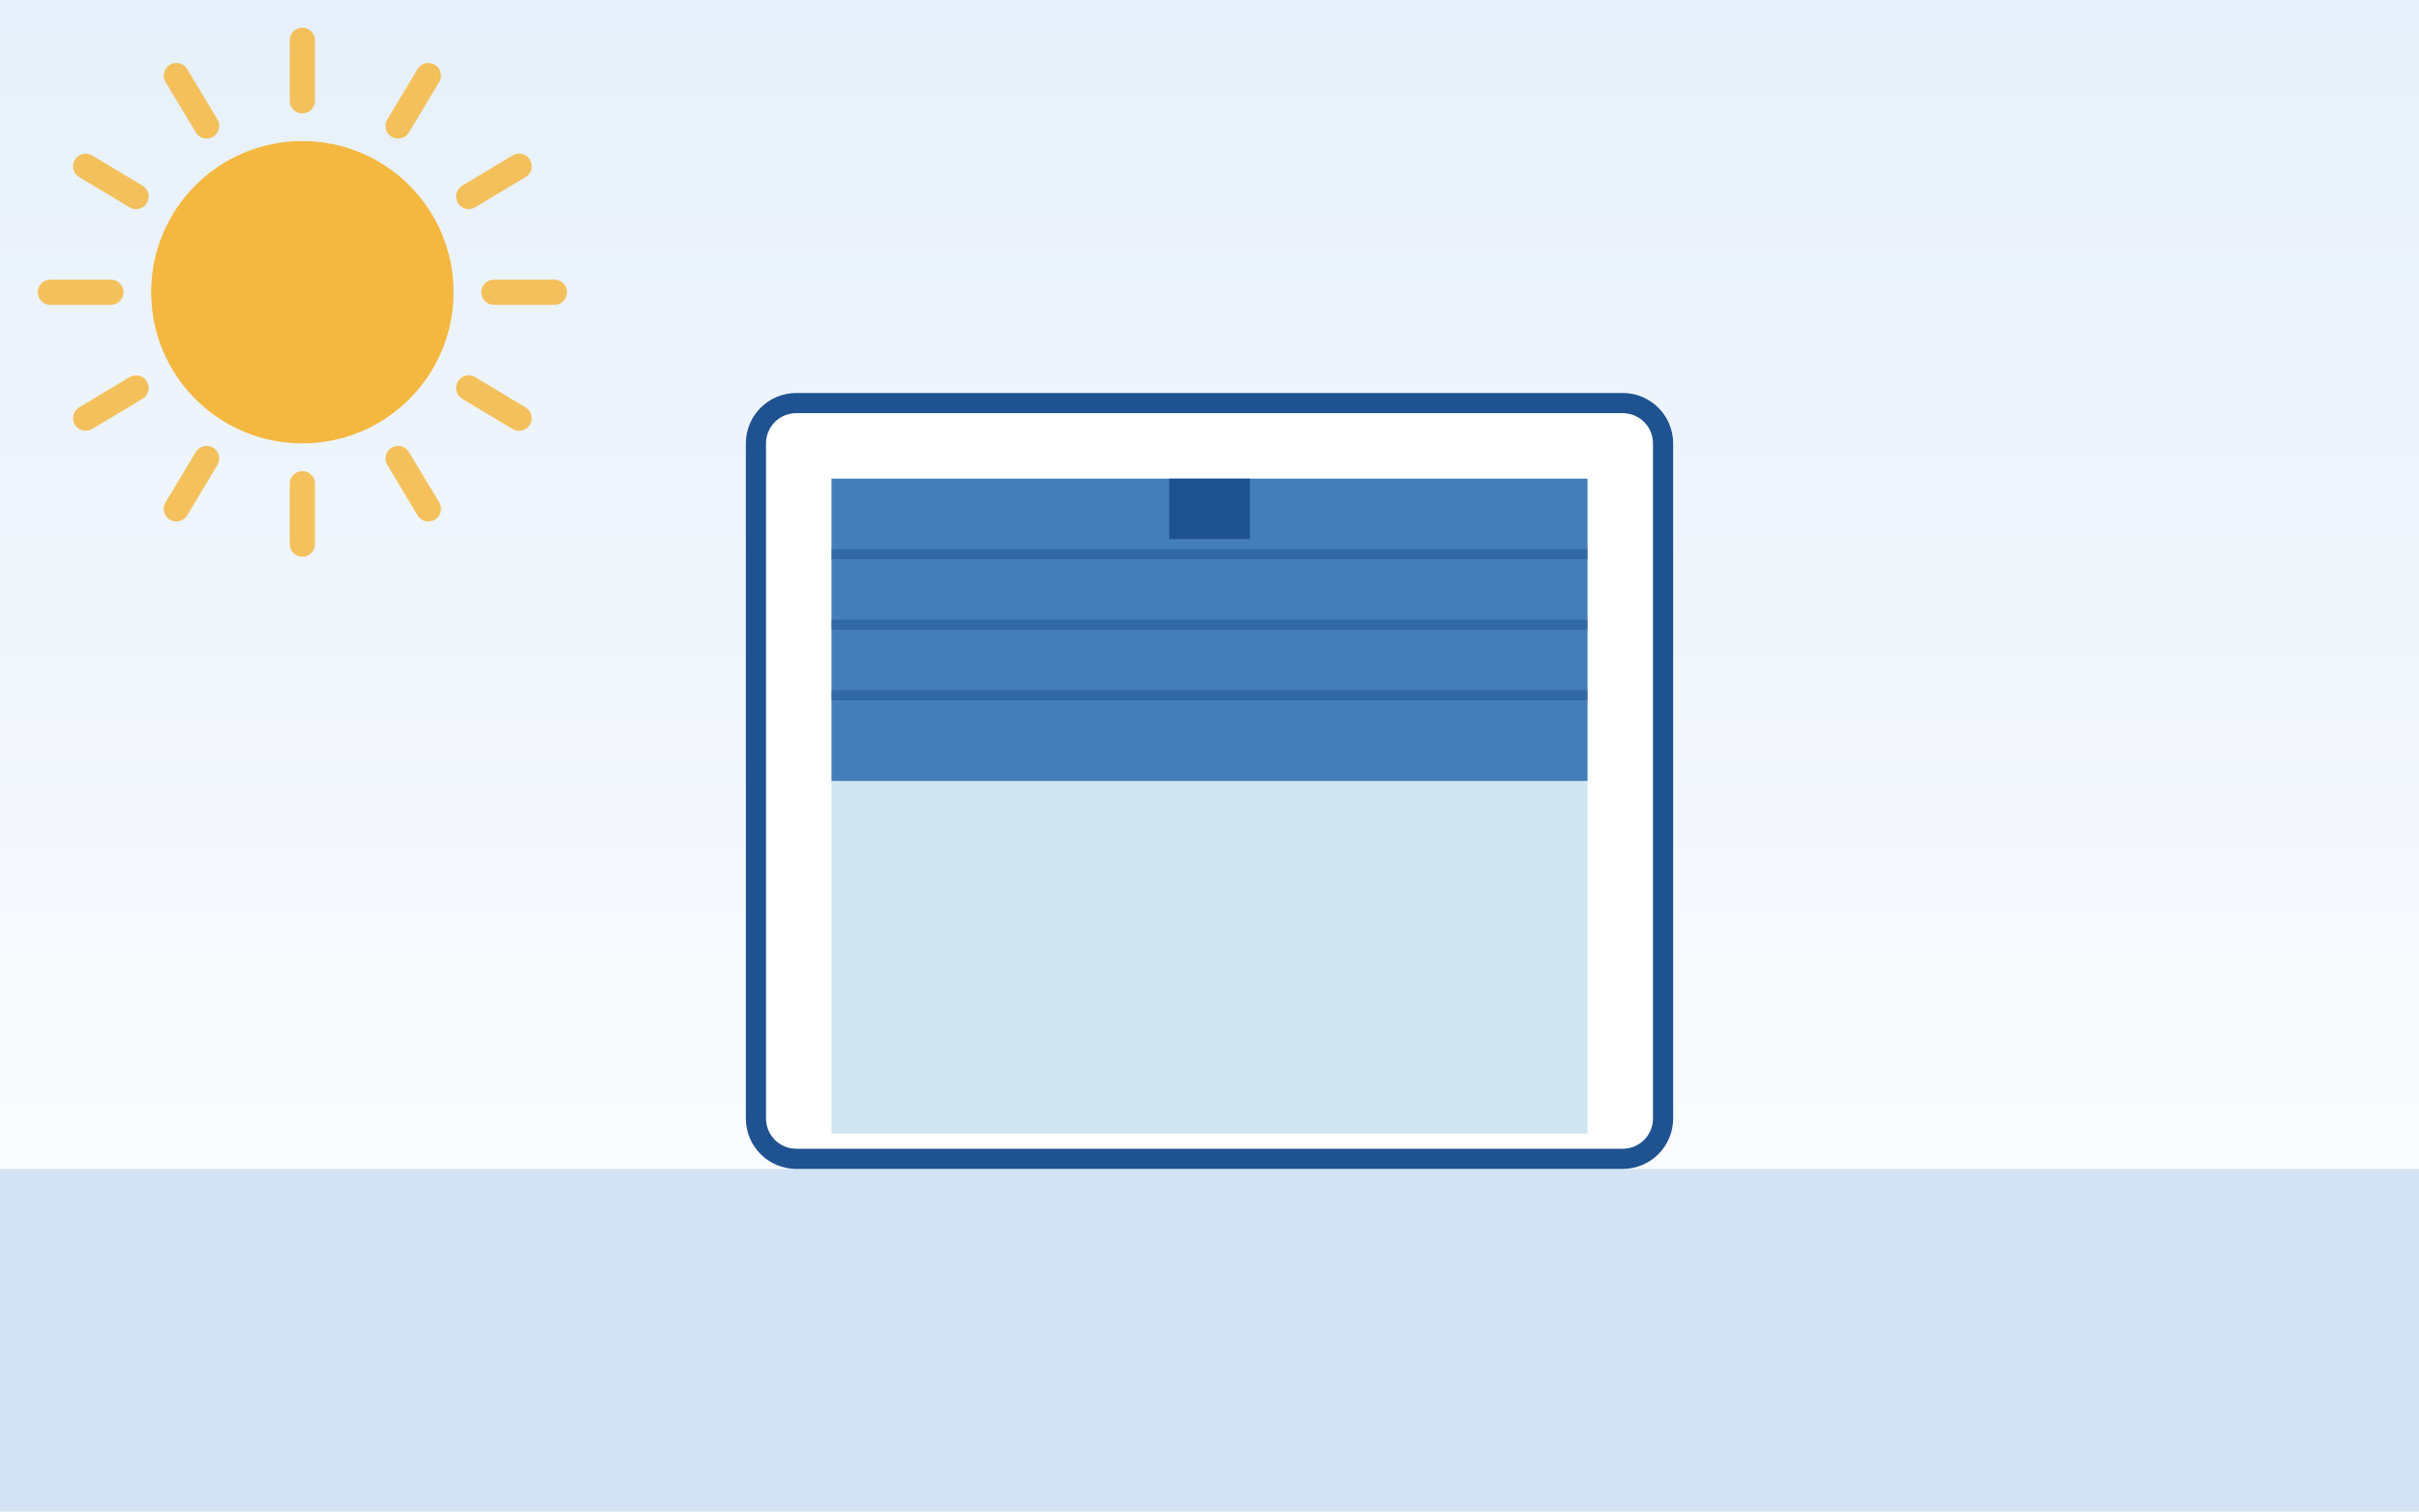
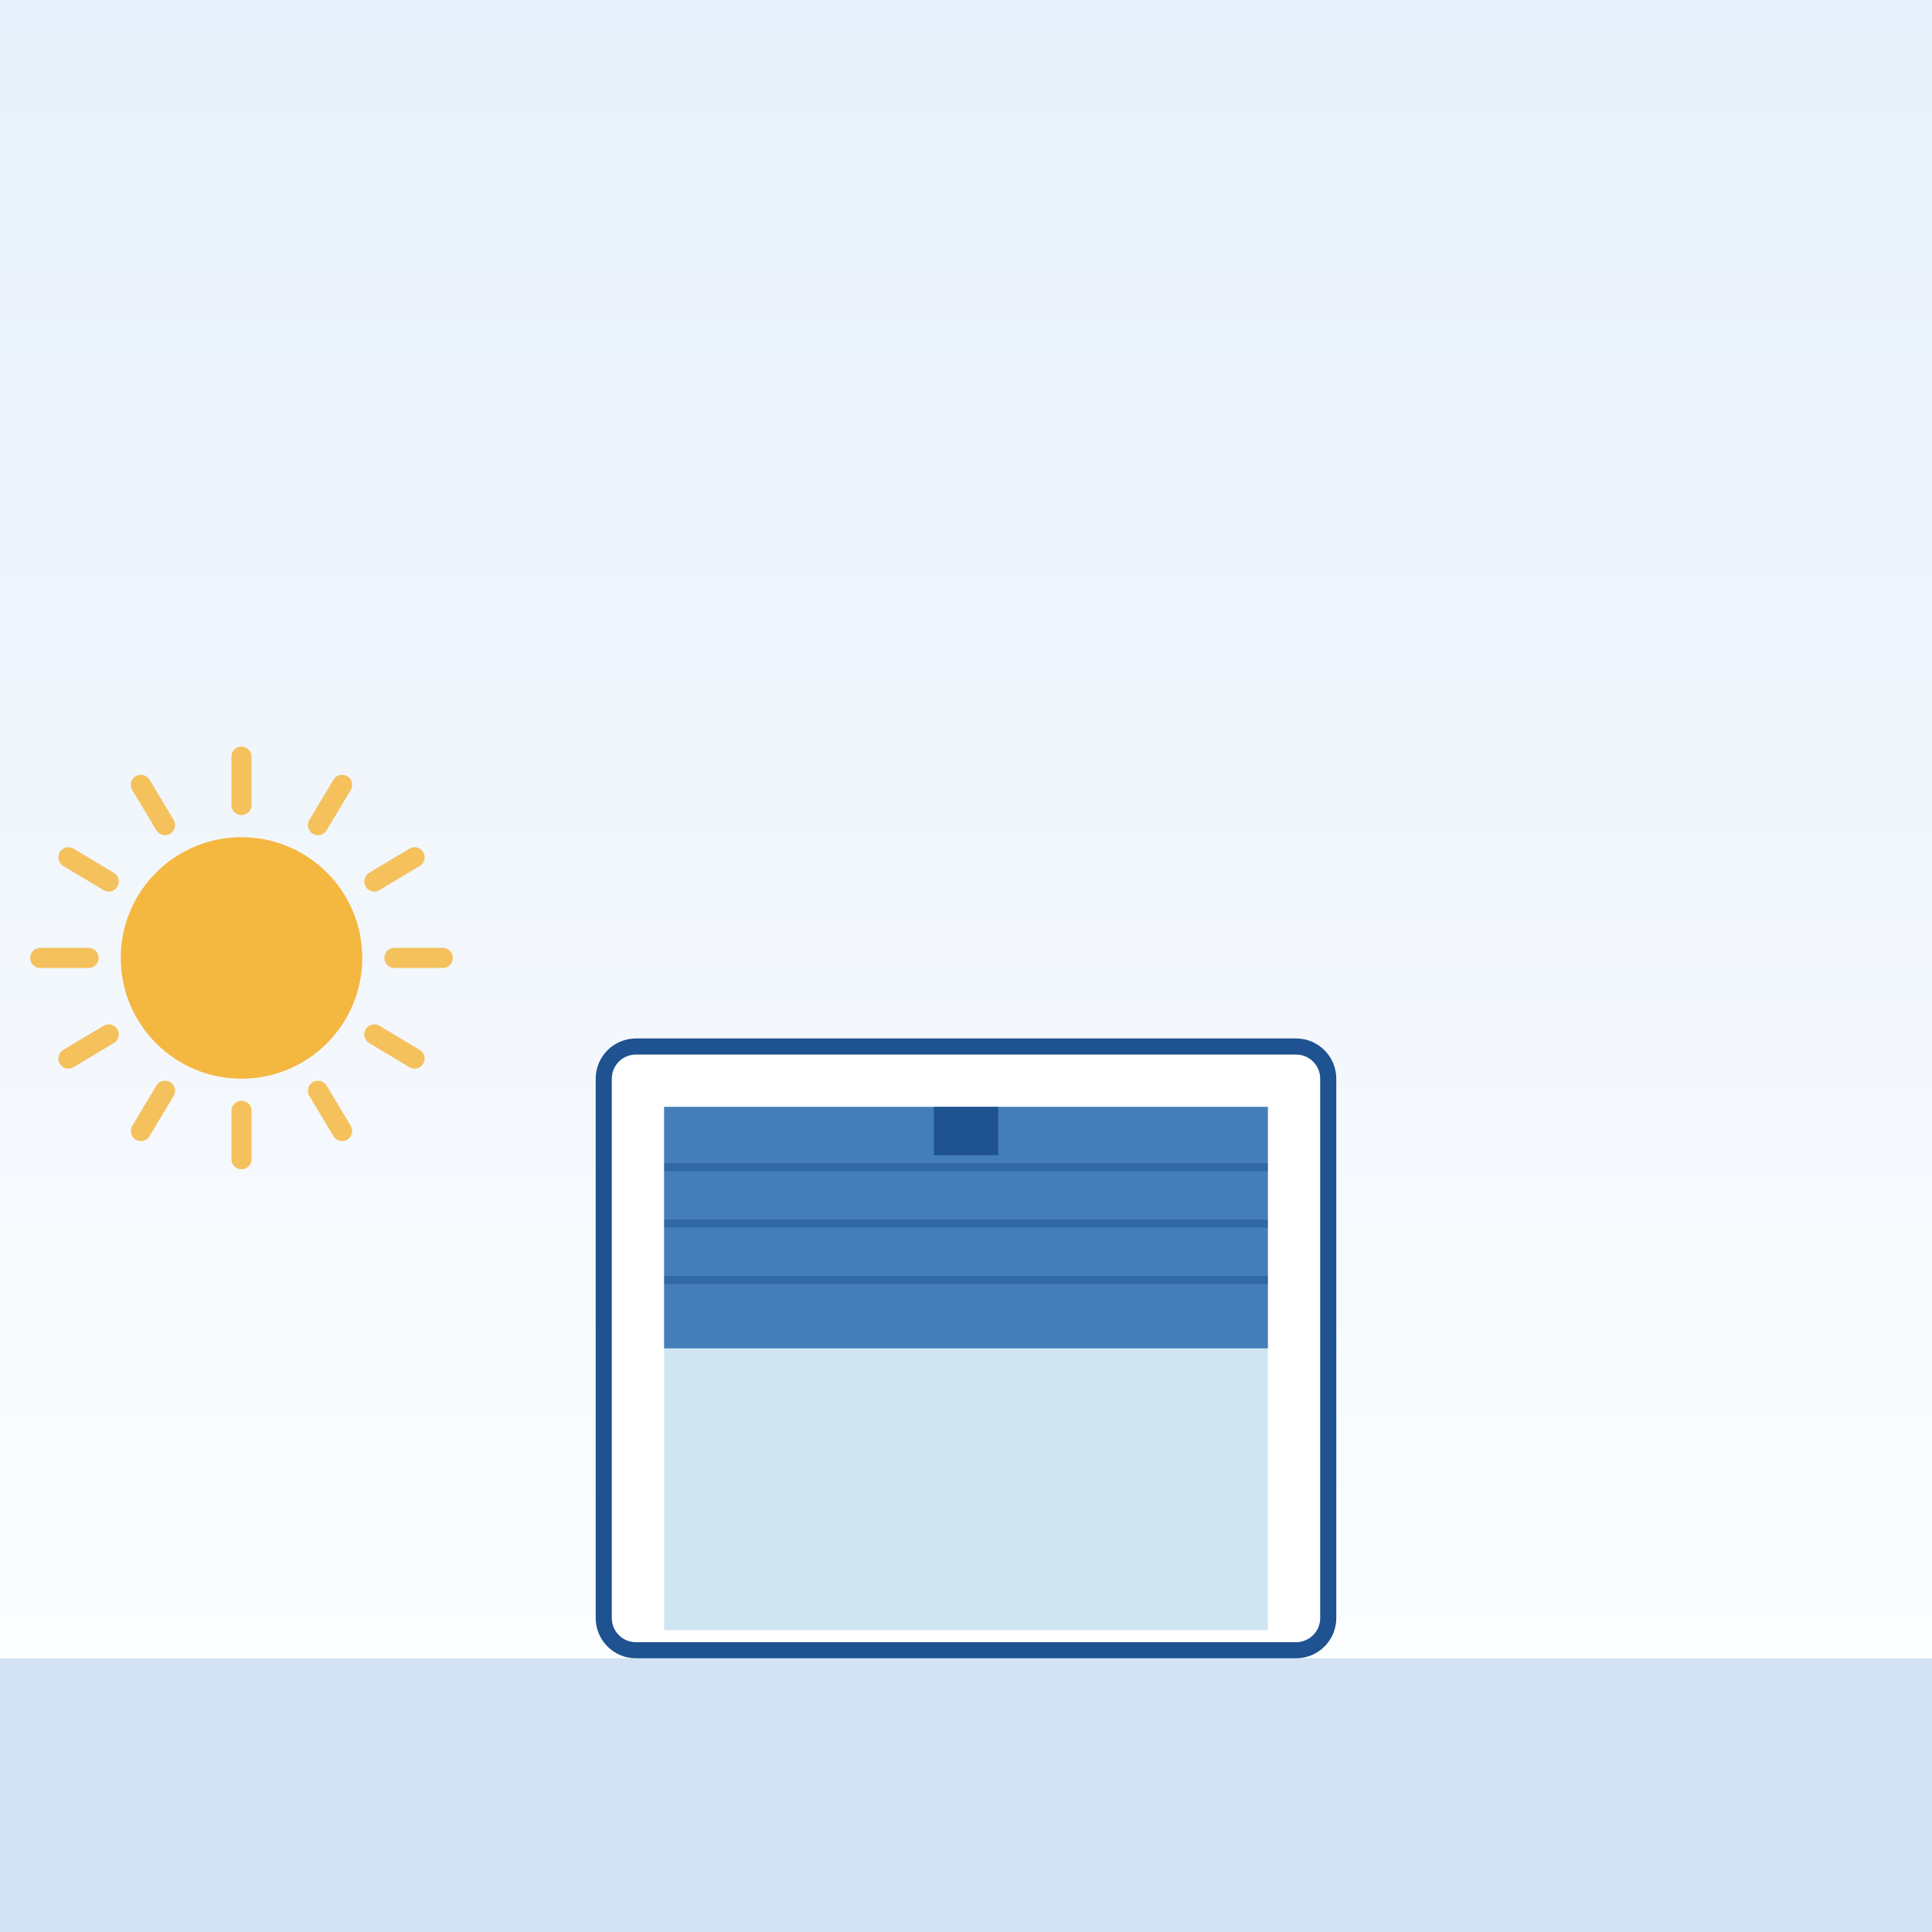
- <svg xmlns="http://www.w3.org/2000/svg" viewBox="0 0 480 300" fill="none">
+ <svg xmlns="http://www.w3.org/2000/svg" viewBox="0 0 400 400" fill="none">
  <defs>
    <linearGradient id="sky" x1="0" y1="0" x2="0" y2="1">
      <stop offset="0" stop-color="#e7f0fa" />
      <stop offset="1" stop-color="#ffffff" />
    </linearGradient>
  </defs>
-   <rect width="480" height="300" fill="url(#sky)" />
-   <line x1="98" y1="58" x2="110" y2="58" stroke="#f4b740" stroke-width="5" stroke-linecap="round" opacity=".85" />
-   <line x1="93" y1="77" x2="103" y2="83" stroke="#f4b740" stroke-width="5" stroke-linecap="round" opacity=".85" />
-   <line x1="79" y1="91" x2="85" y2="101" stroke="#f4b740" stroke-width="5" stroke-linecap="round" opacity=".85" />
-   <line x1="60" y1="96" x2="60" y2="108" stroke="#f4b740" stroke-width="5" stroke-linecap="round" opacity=".85" />
-   <line x1="41" y1="91" x2="35" y2="101" stroke="#f4b740" stroke-width="5" stroke-linecap="round" opacity=".85" />
-   <line x1="27" y1="77" x2="17" y2="83" stroke="#f4b740" stroke-width="5" stroke-linecap="round" opacity=".85" />
-   <line x1="22" y1="58" x2="10" y2="58" stroke="#f4b740" stroke-width="5" stroke-linecap="round" opacity=".85" />
-   <line x1="27" y1="39" x2="17" y2="33" stroke="#f4b740" stroke-width="5" stroke-linecap="round" opacity=".85" />
-   <line x1="41" y1="25" x2="35" y2="15" stroke="#f4b740" stroke-width="5" stroke-linecap="round" opacity=".85" />
-   <line x1="60" y1="20" x2="60" y2="8" stroke="#f4b740" stroke-width="5" stroke-linecap="round" opacity=".85" />
-   <line x1="79" y1="25" x2="85" y2="15" stroke="#f4b740" stroke-width="5" stroke-linecap="round" opacity=".85" />
-   <line x1="93" y1="39" x2="103" y2="33" stroke="#f4b740" stroke-width="5" stroke-linecap="round" opacity=".85" />
-   <circle cx="60" cy="58" r="30" fill="#f4b740" />
-   <rect x="0" y="232" width="480" height="68" fill="#d3e3f4" />
-   <rect x="150" y="80" width="180" height="150" rx="8" fill="#ffffff" stroke="#1f5290" stroke-width="4" />
-   <rect x="165" y="95" width="150" height="130" fill="#cfe6f2" />
-   <rect x="165" y="95" width="150" height="60" fill="#2b6cb0" opacity=".85" />
-   <line x1="165" y1="110" x2="315" y2="110" stroke="#1f5290" stroke-width="2" opacity=".5" />
-   <line x1="165" y1="124" x2="315" y2="124" stroke="#1f5290" stroke-width="2" opacity=".5" />
-   <line x1="165" y1="138" x2="315" y2="138" stroke="#1f5290" stroke-width="2" opacity=".5" />
-   <rect x="232" y="95" width="16" height="12" fill="#1f5290" />
+   <rect width="400" height="400" fill="url(#sky)" />
+   <g transform="translate(0,150) scale(0.83333)">
+     <line x1="98" y1="58" x2="110" y2="58" stroke="#f4b740" stroke-width="5" stroke-linecap="round" opacity=".85" />
+     <line x1="93" y1="77" x2="103" y2="83" stroke="#f4b740" stroke-width="5" stroke-linecap="round" opacity=".85" />
+     <line x1="79" y1="91" x2="85" y2="101" stroke="#f4b740" stroke-width="5" stroke-linecap="round" opacity=".85" />
+     <line x1="60" y1="96" x2="60" y2="108" stroke="#f4b740" stroke-width="5" stroke-linecap="round" opacity=".85" />
+     <line x1="41" y1="91" x2="35" y2="101" stroke="#f4b740" stroke-width="5" stroke-linecap="round" opacity=".85" />
+     <line x1="27" y1="77" x2="17" y2="83" stroke="#f4b740" stroke-width="5" stroke-linecap="round" opacity=".85" />
+     <line x1="22" y1="58" x2="10" y2="58" stroke="#f4b740" stroke-width="5" stroke-linecap="round" opacity=".85" />
+     <line x1="27" y1="39" x2="17" y2="33" stroke="#f4b740" stroke-width="5" stroke-linecap="round" opacity=".85" />
+     <line x1="41" y1="25" x2="35" y2="15" stroke="#f4b740" stroke-width="5" stroke-linecap="round" opacity=".85" />
+     <line x1="60" y1="20" x2="60" y2="8" stroke="#f4b740" stroke-width="5" stroke-linecap="round" opacity=".85" />
+     <line x1="79" y1="25" x2="85" y2="15" stroke="#f4b740" stroke-width="5" stroke-linecap="round" opacity=".85" />
+     <line x1="93" y1="39" x2="103" y2="33" stroke="#f4b740" stroke-width="5" stroke-linecap="round" opacity=".85" />
+     <circle cx="60" cy="58" r="30" fill="#f4b740" />
+     <rect x="0" y="232" width="480" height="68" fill="#d3e3f4" />
+     <rect x="150" y="80" width="180" height="150" rx="8" fill="#ffffff" stroke="#1f5290" stroke-width="4" />
+     <rect x="165" y="95" width="150" height="130" fill="#cfe6f2" />
+     <rect x="165" y="95" width="150" height="60" fill="#2b6cb0" opacity=".85" />
+     <line x1="165" y1="110" x2="315" y2="110" stroke="#1f5290" stroke-width="2" opacity=".5" />
+     <line x1="165" y1="124" x2="315" y2="124" stroke="#1f5290" stroke-width="2" opacity=".5" />
+     <line x1="165" y1="138" x2="315" y2="138" stroke="#1f5290" stroke-width="2" opacity=".5" />
+     <rect x="232" y="95" width="16" height="12" fill="#1f5290" />
+   </g>
</svg>
